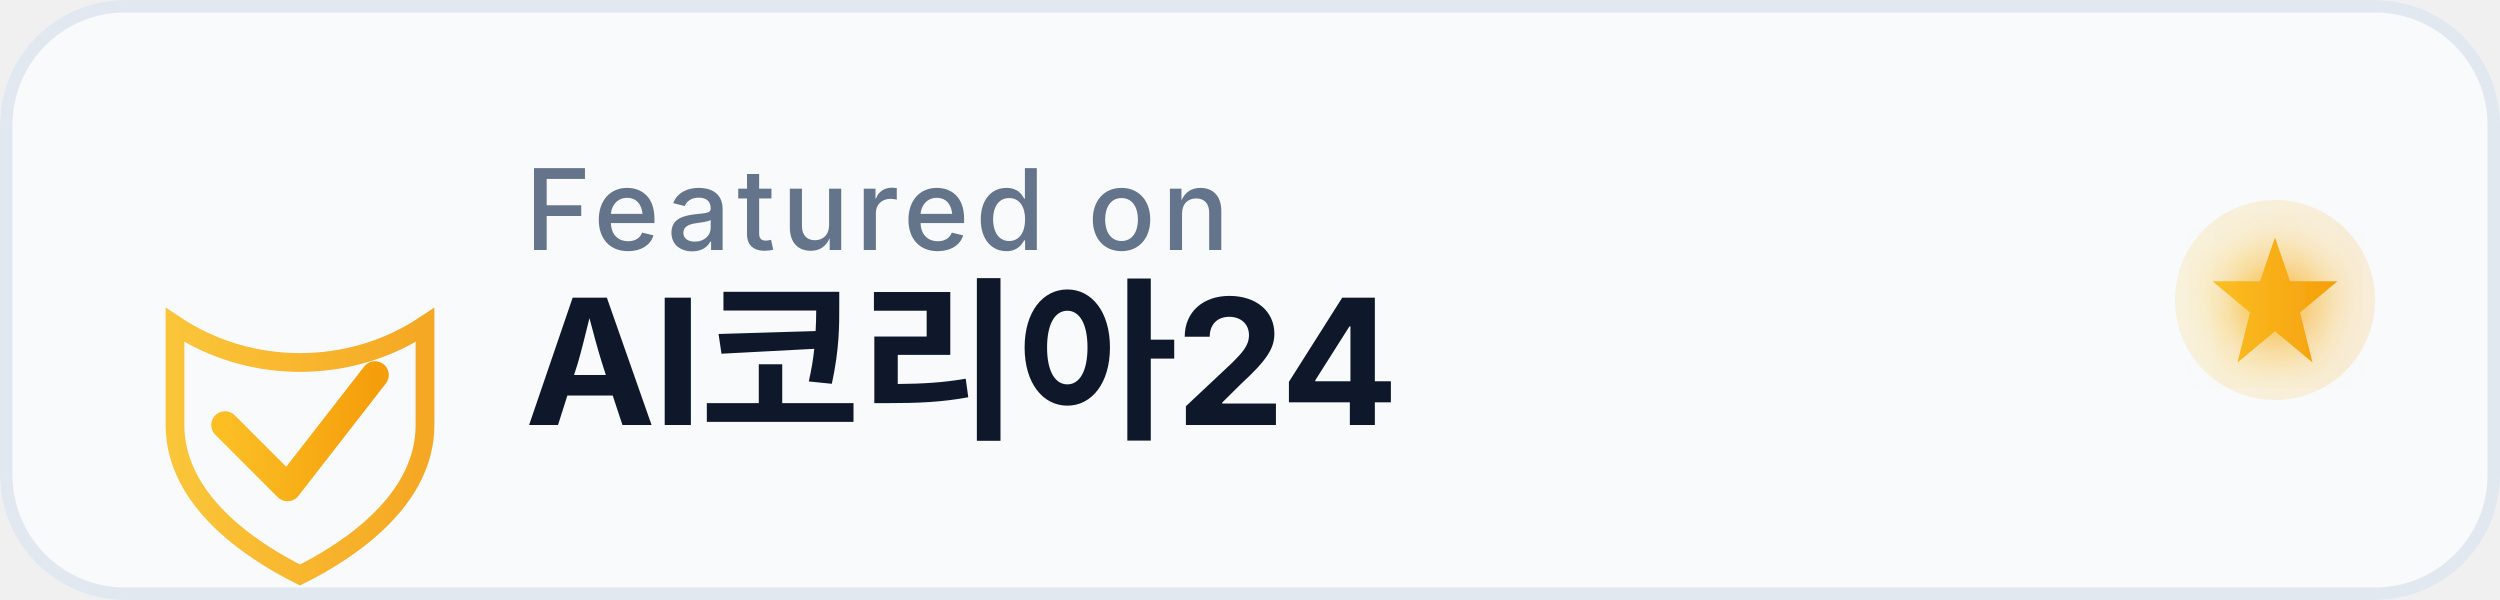
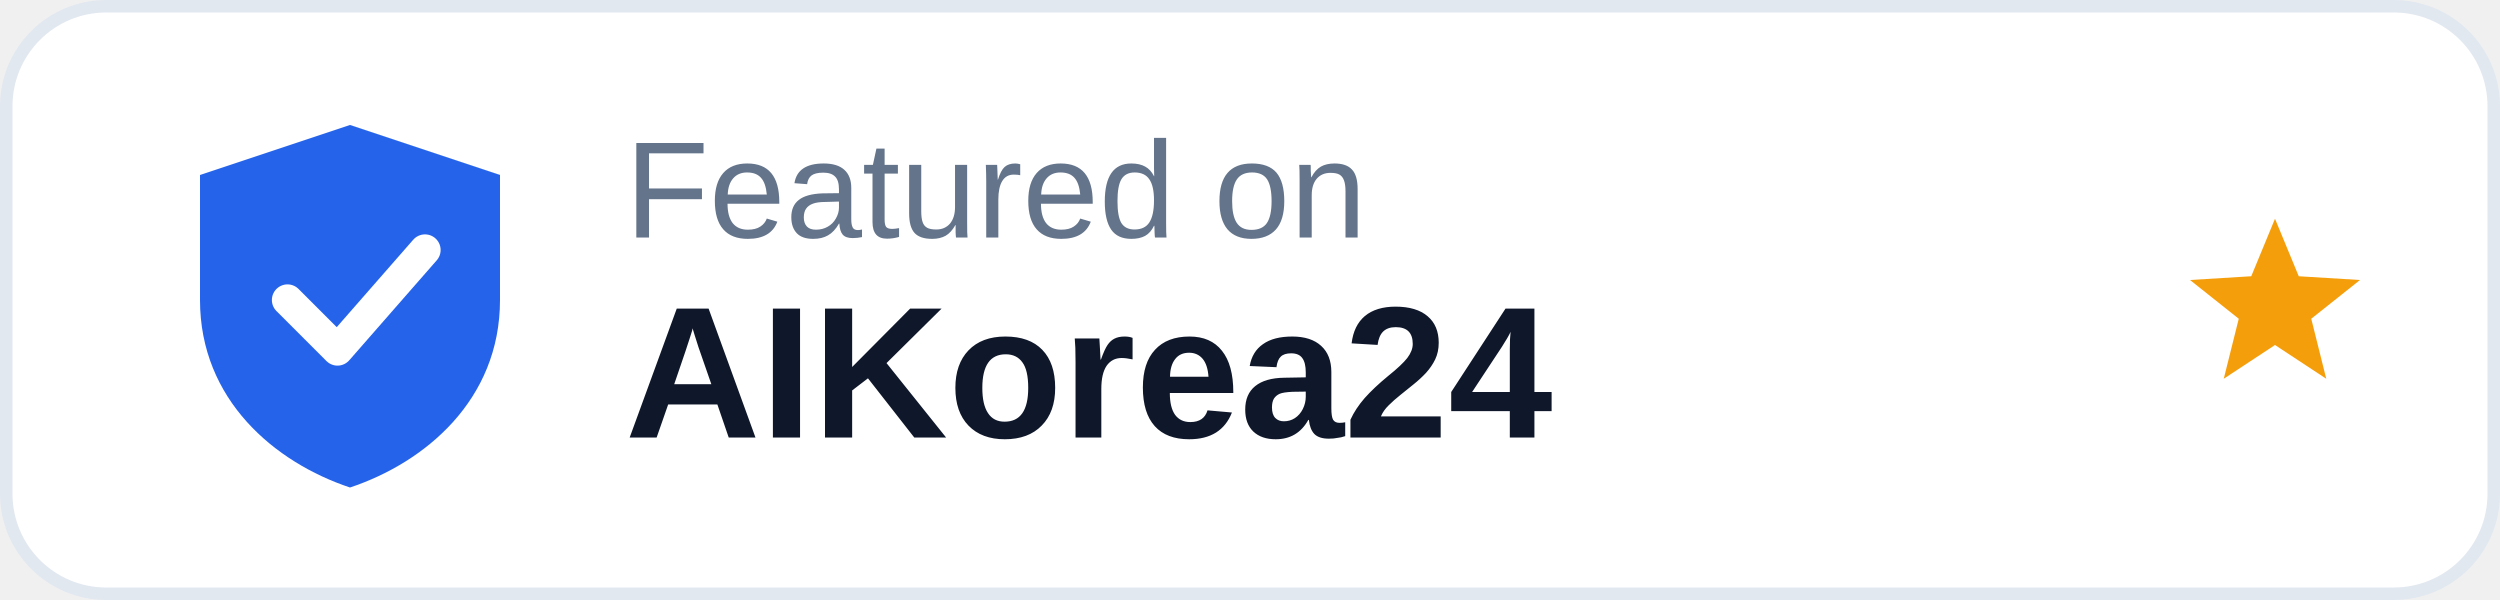
- <svg xmlns="http://www.w3.org/2000/svg" width="200" height="48" viewBox="0 0 200 48" role="img" aria-label="Featured on AI코리아24">
-   <defs>
-     <linearGradient id="gold" x1="0%" y1="0%" x2="100%" y2="0%">
-       <stop offset="0%" style="stop-color:#FBBF24;stop-opacity:1" />
-       <stop offset="100%" style="stop-color:#F59E0B;stop-opacity:1" />
-     </linearGradient>
-     <filter id="glow" x="-20%" y="-20%" width="140%" height="140%">
-       <feGaussianBlur stdDeviation="2" result="blur" />
-       <feMerge>
-         <feMergeNode in="blur" />
-         <feMergeNode in="SourceGraphic" />
-       </feMerge>
-     </filter>
-   </defs>
-   <rect x="0" y="0" width="200" height="48" rx="10" ry="10" fill="#F8FAFC" />
-   <g transform="translate(14,24)">
-     <path d="M0,2 L0,10 C0,16 6,20 10,22 C14,20 20,16 20,10 L20,2 C14,6 6,6 0,2Z" fill="none" stroke="url(#gold)" stroke-width="1.5" opacity="0.9" />
-     <path d="M4,10 L9,15 L16,6" fill="none" stroke="url(#gold)" stroke-width="2.2" stroke-linecap="round" stroke-linejoin="round" />
-   </g>
-   <text x="42" y="20" font-family="system-ui,-apple-system,sans-serif" font-size="9" font-weight="500" fill="#64748B" letter-spacing="0.5">
-     Featured on
-   </text>
-   <text x="42" y="34" font-family="system-ui,-apple-system,sans-serif" font-size="14" font-weight="700" fill="#0F172A" letter-spacing="-0.2">
-     AI코리아24
-   </text>
-   <g transform="translate(182,24)">
-     <circle cx="0" cy="0" r="8" fill="url(#gold)" opacity="0.15" />
-     <path d="M0,-5 L1.2,-1.5 L5,-1.5 L2,1 L3,5 L0,2.5 L-3,5 L-2,1 L-5,-1.5 L-1.2,-1.5 Z" fill="url(#gold)" filter="url(#glow)" />
-   </g>
-   <rect x="0.5" y="0.5" width="199" height="47" rx="9.5" ry="9.5" fill="none" stroke="#E2E8F0" stroke-width="1" />
+ <svg xmlns="http://www.w3.org/2000/svg" width="200" height="48" viewBox="0 0 200 48">
+   <rect x="0.5" y="0.5" width="199" height="47" rx="8" fill="#FFFFFF" stroke="#E2E8F0" />
+   <path d="M28 10 L40 14 V24 C40 32 34 37 28 39 C22 37 16 32 16 24 V14 Z" fill="#2563EB" />
+   <path d="M23 24 L27 28 L34 20" fill="none" stroke="#FFFFFF" stroke-width="2.5" stroke-linecap="round" stroke-linejoin="round" />
+   <text x="50" y="19" font-family="Arial,Helvetica,sans-serif" font-size="11" fill="#64748B">Featured on</text>
+   <text x="50" y="35" font-family="Arial,Helvetica,sans-serif" font-size="15" font-weight="bold" fill="#0F172A">AIKorea24</text>
+   <polygon points="182,17.5 183.9,22.1 188.8,22.4 184.9,25.5 186.1,30.3 182,27.6 177.9,30.3 179.1,25.5 175.2,22.4 180.1,22.1" fill="#F59E0B" />
</svg>
